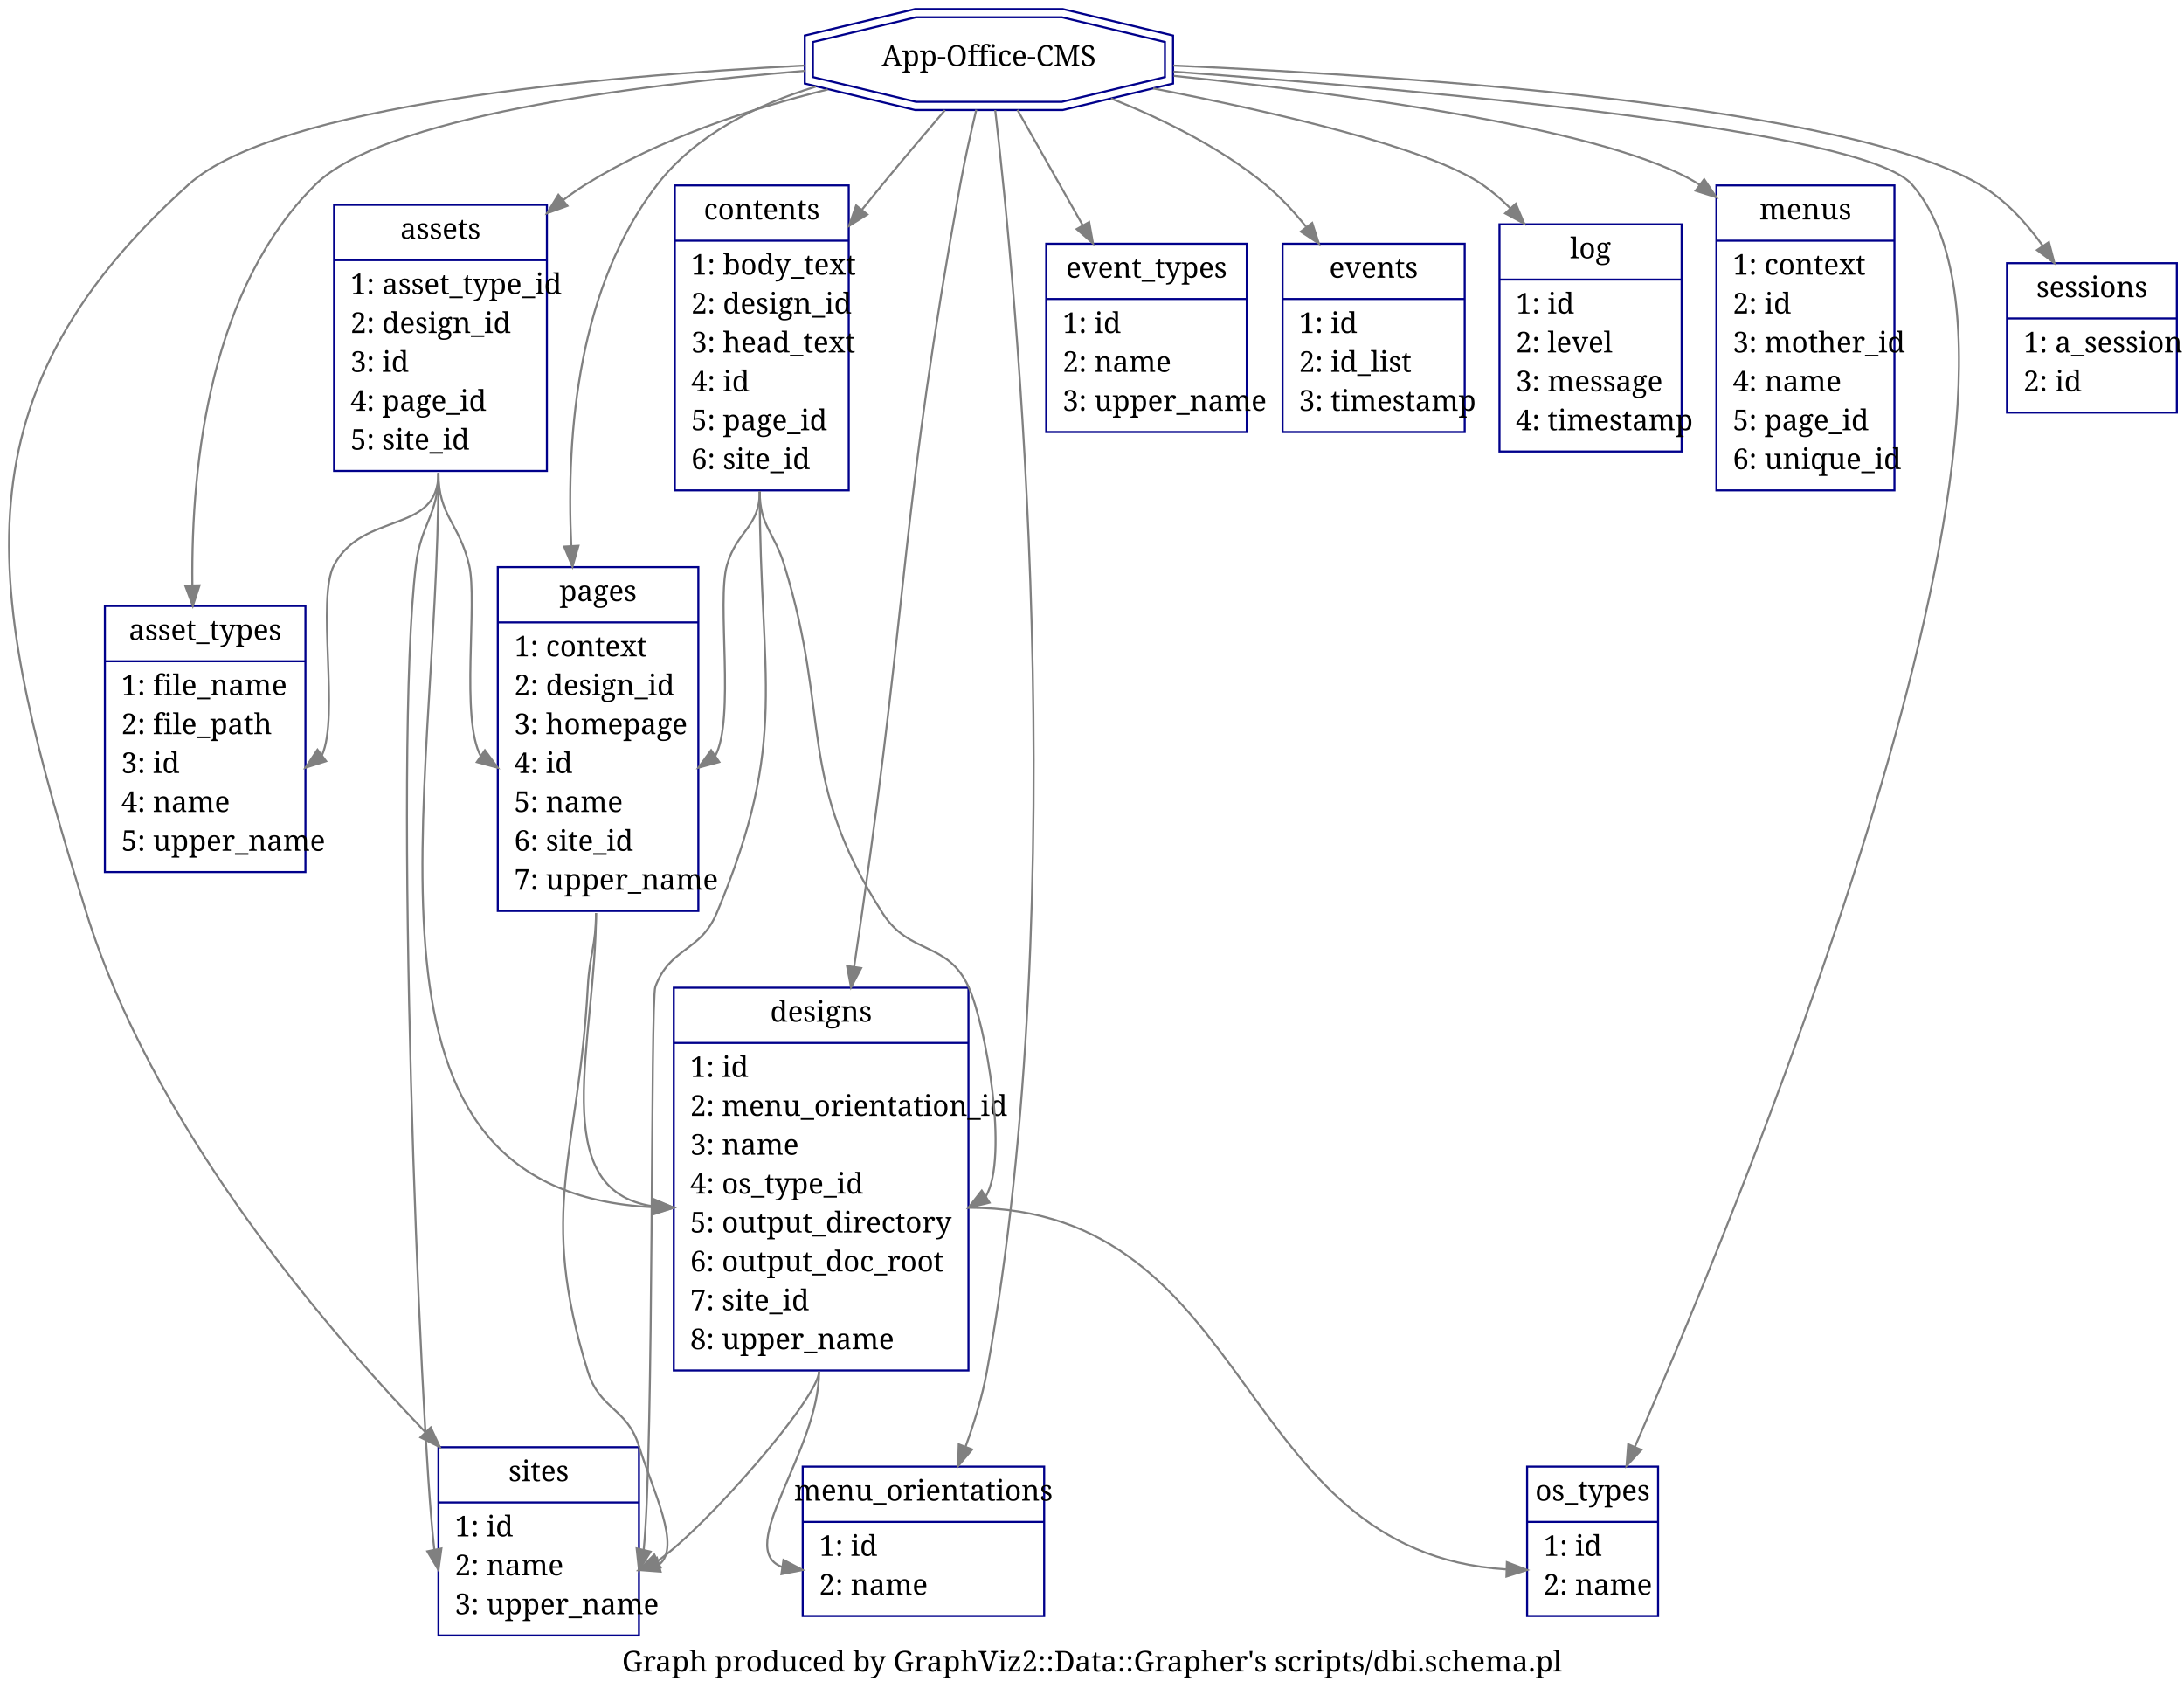
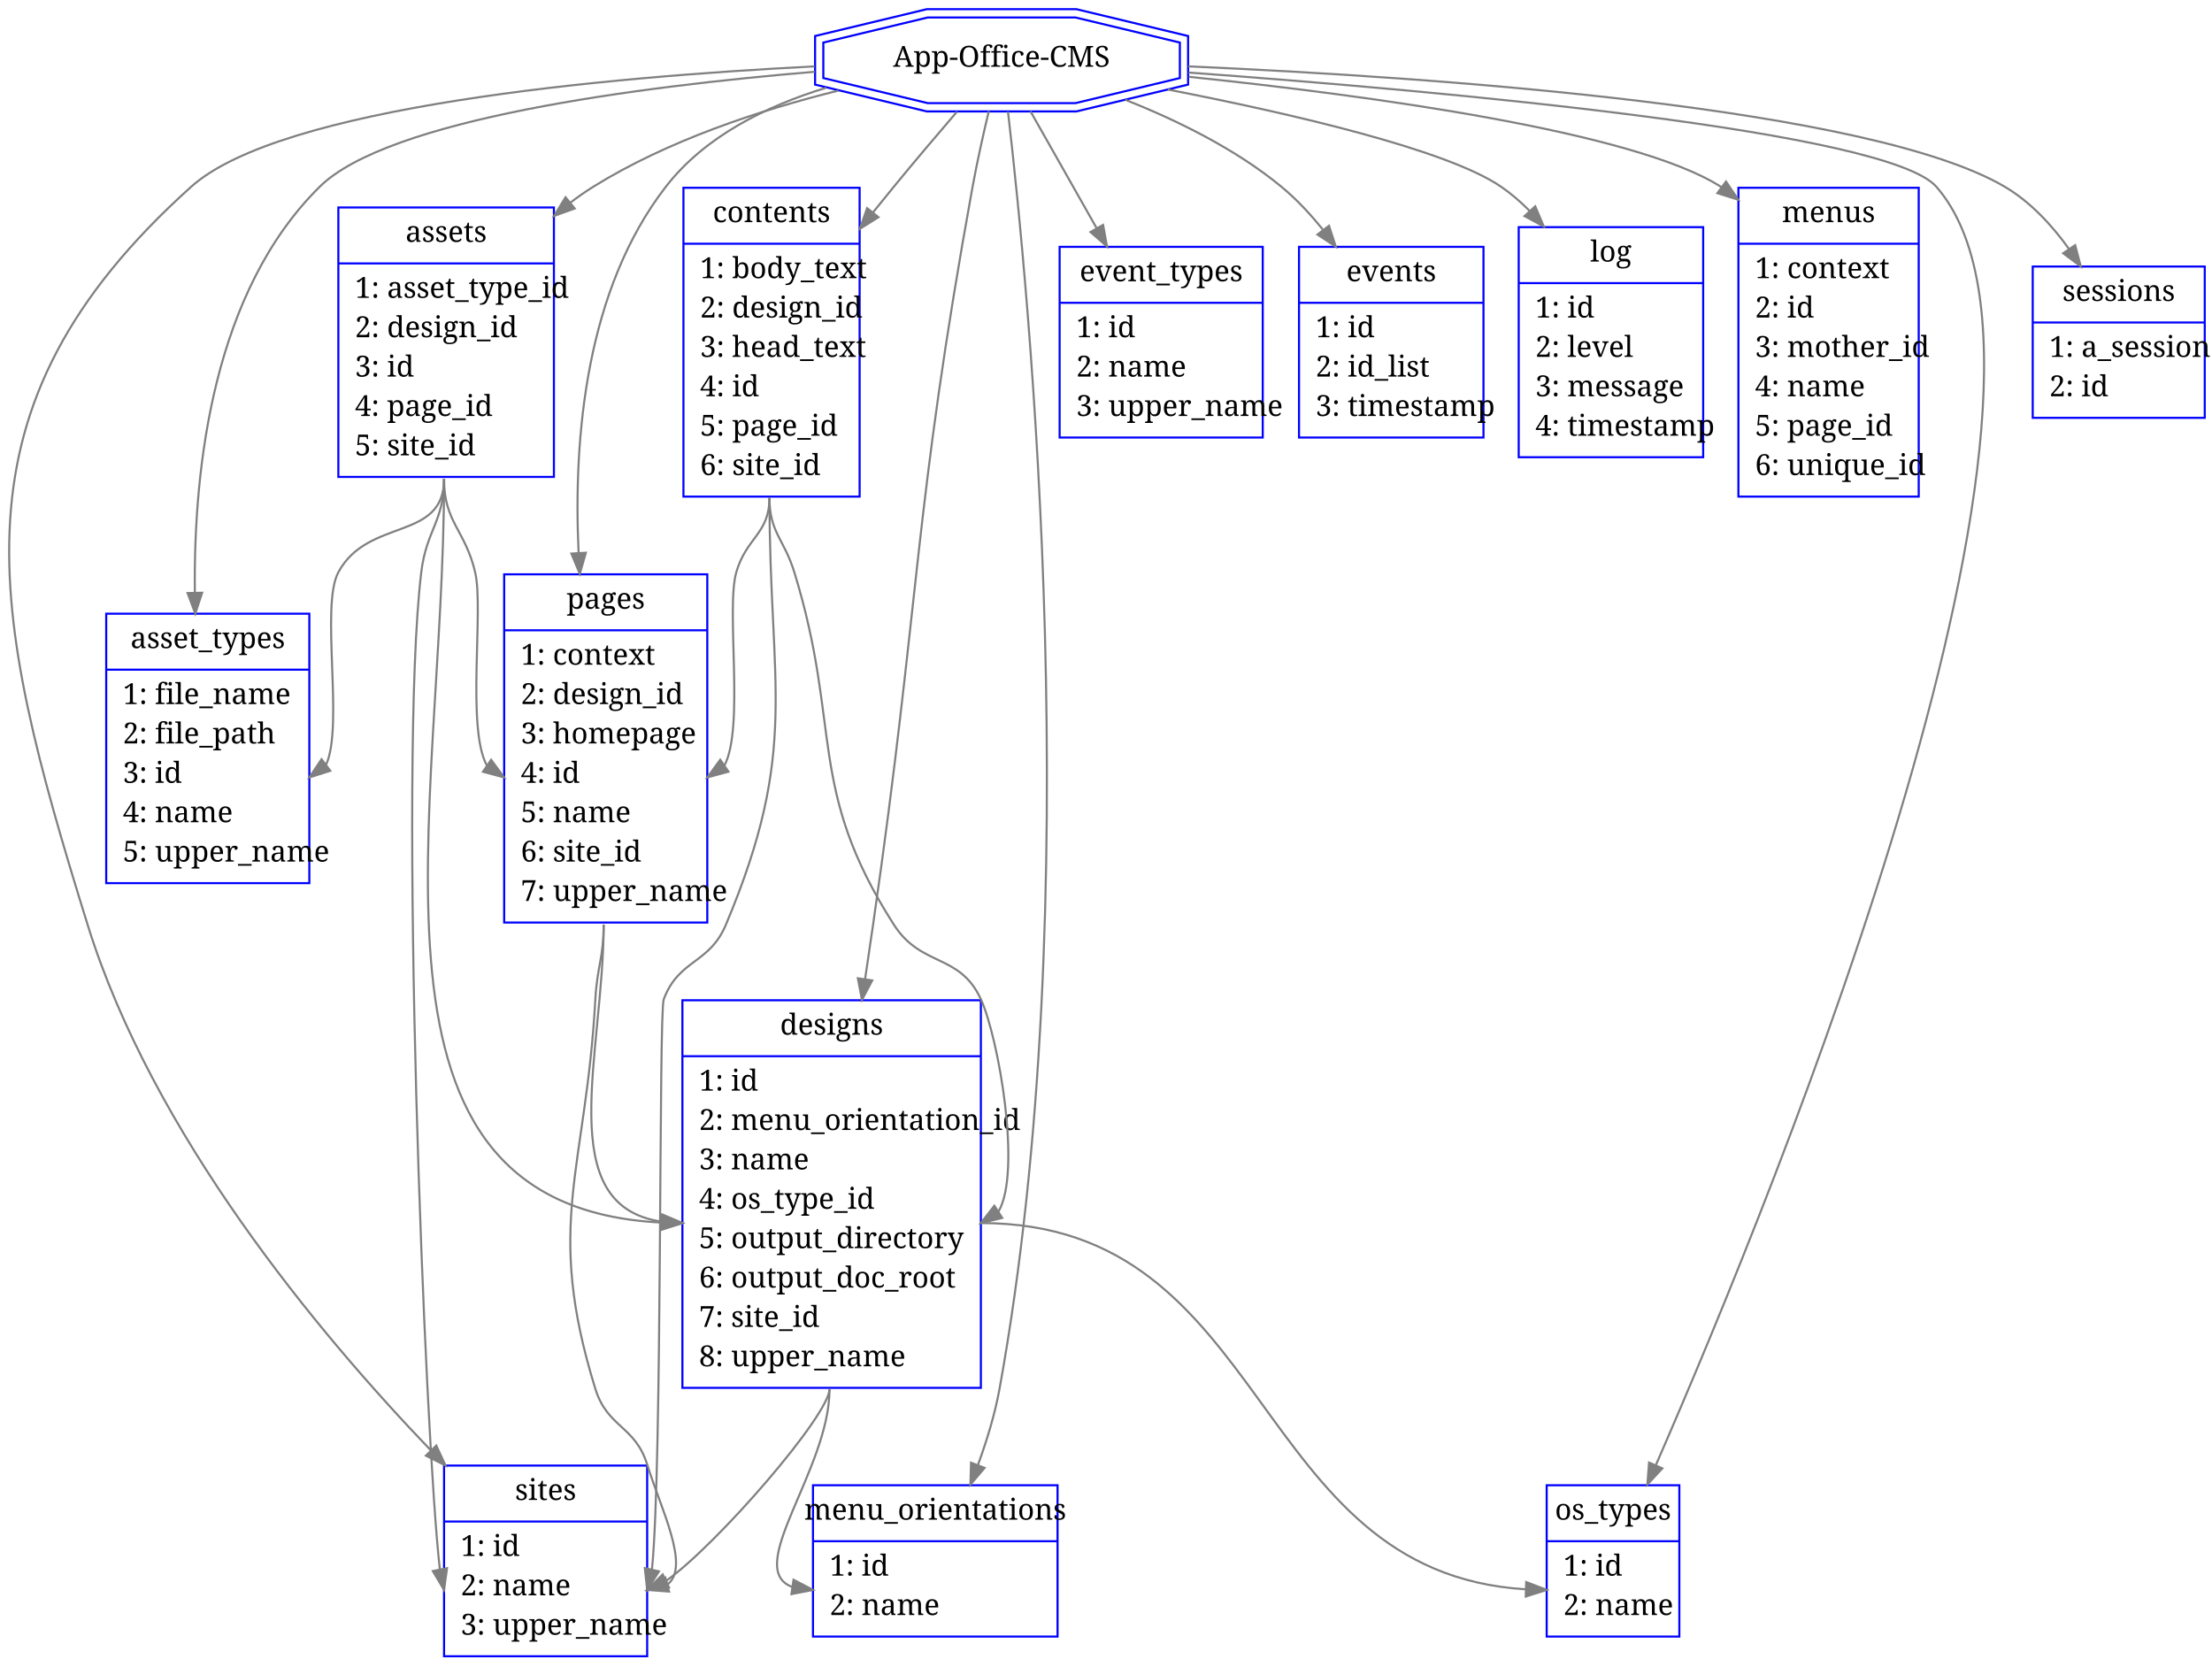
- <svg xmlns="http://www.w3.org/2000/svg" width="1067pt" height="831pt" viewBox="0.00 0.00 1067.25 831.00">
-   <g id="graph1" class="graph" transform="scale(1 1) rotate(0) translate(4 827)">
-     <polygon fill="white" stroke="white" points="-4,5 -4,-827 1064.25,-827 1064.25,5 -4,5" />
-     <text text-anchor="middle" x="529.625" y="-10.4" font-family="Times Roman,serif" font-size="14.00">Graph produced by GraphViz2::Data::Grapher's scripts/dbi.schema.pl</text>
+ <svg xmlns="http://www.w3.org/2000/svg" width="1067pt" height="804pt" viewBox="0.00 0.00 1067.25 804.00">
+   <g id="graph1" class="graph" transform="scale(1 1) rotate(0) translate(4 800)">
+     <polygon fill="white" stroke="white" points="-4,5 -4,-800 1064.25,-800 1064.25,5 -4,5" />
    <g id="node1" class="node">
-       <polygon fill="none" stroke="darkblue" points="47.251,-401 47.251,-531 145.251,-531 145.251,-401 47.251,-401" />
-       <text text-anchor="middle" x="96.251" y="-514.4" font-family="Times Roman,serif" font-size="14.00">asset_types</text>
-       <polyline fill="none" stroke="darkblue" points="47.251,-504 145.251,-504 " />
-       <text text-anchor="start" x="55.251" y="-487.4" font-family="Times Roman,serif" font-size="14.00">1: file_name</text>
-       <text text-anchor="start" x="55.251" y="-468.4" font-family="Times Roman,serif" font-size="14.00">2: file_path</text>
-       <text text-anchor="start" x="55.251" y="-449.4" font-family="Times Roman,serif" font-size="14.00">3: id</text>
-       <text text-anchor="start" x="55.251" y="-430.4" font-family="Times Roman,serif" font-size="14.00">4: name</text>
-       <text text-anchor="start" x="55.251" y="-411.4" font-family="Times Roman,serif" font-size="14.00">5: upper_name</text>
+       <polygon fill="none" stroke="blue" points="47.251,-374 47.251,-504 145.251,-504 145.251,-374 47.251,-374" />
+       <text text-anchor="middle" x="96.251" y="-487.4" font-family="Times Roman,serif" font-size="14.00">asset_types</text>
+       <polyline fill="none" stroke="blue" points="47.251,-477 145.251,-477 " />
+       <text text-anchor="start" x="55.251" y="-460.4" font-family="Times Roman,serif" font-size="14.00">1: file_name</text>
+       <text text-anchor="start" x="55.251" y="-441.4" font-family="Times Roman,serif" font-size="14.00">2: file_path</text>
+       <text text-anchor="start" x="55.251" y="-422.4" font-family="Times Roman,serif" font-size="14.00">3: id</text>
+       <text text-anchor="start" x="55.251" y="-403.4" font-family="Times Roman,serif" font-size="14.00">4: name</text>
+       <text text-anchor="start" x="55.251" y="-384.4" font-family="Times Roman,serif" font-size="14.00">5: upper_name</text>
    </g>
    <g id="node2" class="node">
-       <polygon fill="none" stroke="darkblue" points="159.251,-597 159.251,-727 263.251,-727 263.251,-597 159.251,-597" />
-       <text text-anchor="middle" x="211.251" y="-710.4" font-family="Times Roman,serif" font-size="14.00">assets</text>
-       <polyline fill="none" stroke="darkblue" points="159.251,-700 263.251,-700 " />
-       <text text-anchor="start" x="167.251" y="-683.4" font-family="Times Roman,serif" font-size="14.00">1: asset_type_id</text>
-       <text text-anchor="start" x="167.251" y="-664.4" font-family="Times Roman,serif" font-size="14.00">2: design_id</text>
-       <text text-anchor="start" x="167.251" y="-645.4" font-family="Times Roman,serif" font-size="14.00">3: id</text>
-       <text text-anchor="start" x="167.251" y="-626.4" font-family="Times Roman,serif" font-size="14.00">4: page_id</text>
-       <text text-anchor="start" x="167.251" y="-607.4" font-family="Times Roman,serif" font-size="14.00">5: site_id</text>
+       <polygon fill="none" stroke="blue" points="159.251,-570 159.251,-700 263.251,-700 263.251,-570 159.251,-570" />
+       <text text-anchor="middle" x="211.251" y="-683.4" font-family="Times Roman,serif" font-size="14.00">assets</text>
+       <polyline fill="none" stroke="blue" points="159.251,-673 263.251,-673 " />
+       <text text-anchor="start" x="167.251" y="-656.4" font-family="Times Roman,serif" font-size="14.00">1: asset_type_id</text>
+       <text text-anchor="start" x="167.251" y="-637.4" font-family="Times Roman,serif" font-size="14.00">2: design_id</text>
+       <text text-anchor="start" x="167.251" y="-618.4" font-family="Times Roman,serif" font-size="14.00">3: id</text>
+       <text text-anchor="start" x="167.251" y="-599.4" font-family="Times Roman,serif" font-size="14.00">4: page_id</text>
+       <text text-anchor="start" x="167.251" y="-580.4" font-family="Times Roman,serif" font-size="14.00">5: site_id</text>
    </g>
    <g id="edge8" class="edge">
-       <path fill="none" stroke="grey" d="M210.251,-596C210.251,-565.771 173.588,-577.613 159.251,-551 150.483,-534.725 161.995,-476.997 153.312,-458.064" />
-       <polygon fill="grey" stroke="grey" points="155.346,-455.214 145.251,-452 151.138,-460.808 155.346,-455.214" />
+       <path fill="none" stroke="grey" d="M210.251,-569C210.251,-538.771 173.588,-550.613 159.251,-524 150.483,-507.725 161.995,-449.997 153.312,-431.064" />
+       <polygon fill="grey" stroke="grey" points="155.346,-428.214 145.251,-425 151.138,-433.808 155.346,-428.214" />
    </g>
    <g id="node4" class="node">
-       <polygon fill="none" stroke="darkblue" points="325.251,-157.5 325.251,-344.5 469.251,-344.5 469.251,-157.5 325.251,-157.5" />
-       <text text-anchor="middle" x="397.251" y="-327.9" font-family="Times Roman,serif" font-size="14.00">designs</text>
-       <polyline fill="none" stroke="darkblue" points="325.251,-317.5 469.251,-317.5 " />
-       <text text-anchor="start" x="333.251" y="-300.9" font-family="Times Roman,serif" font-size="14.00">1: id</text>
-       <text text-anchor="start" x="333.251" y="-281.9" font-family="Times Roman,serif" font-size="14.00">2: menu_orientation_id</text>
-       <text text-anchor="start" x="333.251" y="-262.9" font-family="Times Roman,serif" font-size="14.00">3: name</text>
-       <text text-anchor="start" x="333.251" y="-243.9" font-family="Times Roman,serif" font-size="14.00">4: os_type_id</text>
-       <text text-anchor="start" x="333.251" y="-224.9" font-family="Times Roman,serif" font-size="14.00">5: output_directory</text>
-       <text text-anchor="start" x="333.251" y="-205.9" font-family="Times Roman,serif" font-size="14.00">6: output_doc_root</text>
-       <text text-anchor="start" x="333.251" y="-186.9" font-family="Times Roman,serif" font-size="14.00">7: site_id</text>
-       <text text-anchor="start" x="333.251" y="-167.9" font-family="Times Roman,serif" font-size="14.00">8: upper_name</text>
+       <polygon fill="none" stroke="blue" points="325.251,-130.5 325.251,-317.5 469.251,-317.5 469.251,-130.5 325.251,-130.5" />
+       <text text-anchor="middle" x="397.251" y="-300.9" font-family="Times Roman,serif" font-size="14.00">designs</text>
+       <polyline fill="none" stroke="blue" points="325.251,-290.5 469.251,-290.5 " />
+       <text text-anchor="start" x="333.251" y="-273.9" font-family="Times Roman,serif" font-size="14.00">1: id</text>
+       <text text-anchor="start" x="333.251" y="-254.9" font-family="Times Roman,serif" font-size="14.00">2: menu_orientation_id</text>
+       <text text-anchor="start" x="333.251" y="-235.9" font-family="Times Roman,serif" font-size="14.00">3: name</text>
+       <text text-anchor="start" x="333.251" y="-216.9" font-family="Times Roman,serif" font-size="14.00">4: os_type_id</text>
+       <text text-anchor="start" x="333.251" y="-197.9" font-family="Times Roman,serif" font-size="14.00">5: output_directory</text>
+       <text text-anchor="start" x="333.251" y="-178.9" font-family="Times Roman,serif" font-size="14.00">6: output_doc_root</text>
+       <text text-anchor="start" x="333.251" y="-159.9" font-family="Times Roman,serif" font-size="14.00">7: site_id</text>
+       <text text-anchor="start" x="333.251" y="-140.9" font-family="Times Roman,serif" font-size="14.00">8: upper_name</text>
    </g>
    <g id="edge2" class="edge">
-       <path fill="none" stroke="grey" d="M210.251,-596C210.251,-431.894 159.842,-244.843 315.218,-237.24" />
-       <polygon fill="grey" stroke="grey" points="315.337,-240.738 325.251,-237 315.17,-233.74 315.337,-240.738" />
+       <path fill="none" stroke="grey" d="M210.251,-569C210.251,-404.894 159.842,-217.843 315.218,-210.24" />
+       <polygon fill="grey" stroke="grey" points="315.337,-213.738 325.251,-210 315.17,-206.74 315.337,-213.738" />
    </g>
    <g id="node11" class="node">
-       <polygon fill="none" stroke="darkblue" points="239.251,-382 239.251,-550 337.251,-550 337.251,-382 239.251,-382" />
-       <text text-anchor="middle" x="288.251" y="-533.4" font-family="Times Roman,serif" font-size="14.00">pages</text>
-       <polyline fill="none" stroke="darkblue" points="239.251,-523 337.251,-523 " />
-       <text text-anchor="start" x="247.251" y="-506.4" font-family="Times Roman,serif" font-size="14.00">1: context</text>
-       <text text-anchor="start" x="247.251" y="-487.4" font-family="Times Roman,serif" font-size="14.00">2: design_id</text>
-       <text text-anchor="start" x="247.251" y="-468.4" font-family="Times Roman,serif" font-size="14.00">3: homepage</text>
-       <text text-anchor="start" x="247.251" y="-449.4" font-family="Times Roman,serif" font-size="14.00">4: id</text>
-       <text text-anchor="start" x="247.251" y="-430.4" font-family="Times Roman,serif" font-size="14.00">5: name</text>
-       <text text-anchor="start" x="247.251" y="-411.4" font-family="Times Roman,serif" font-size="14.00">6: site_id</text>
-       <text text-anchor="start" x="247.251" y="-392.4" font-family="Times Roman,serif" font-size="14.00">7: upper_name</text>
+       <polygon fill="none" stroke="blue" points="239.251,-355 239.251,-523 337.251,-523 337.251,-355 239.251,-355" />
+       <text text-anchor="middle" x="288.251" y="-506.4" font-family="Times Roman,serif" font-size="14.00">pages</text>
+       <polyline fill="none" stroke="blue" points="239.251,-496 337.251,-496 " />
+       <text text-anchor="start" x="247.251" y="-479.4" font-family="Times Roman,serif" font-size="14.00">1: context</text>
+       <text text-anchor="start" x="247.251" y="-460.4" font-family="Times Roman,serif" font-size="14.00">2: design_id</text>
+       <text text-anchor="start" x="247.251" y="-441.4" font-family="Times Roman,serif" font-size="14.00">3: homepage</text>
+       <text text-anchor="start" x="247.251" y="-422.4" font-family="Times Roman,serif" font-size="14.00">4: id</text>
+       <text text-anchor="start" x="247.251" y="-403.4" font-family="Times Roman,serif" font-size="14.00">5: name</text>
+       <text text-anchor="start" x="247.251" y="-384.4" font-family="Times Roman,serif" font-size="14.00">6: site_id</text>
+       <text text-anchor="start" x="247.251" y="-365.4" font-family="Times Roman,serif" font-size="14.00">7: upper_name</text>
    </g>
    <g id="edge6" class="edge">
-       <path fill="none" stroke="grey" d="M210.251,-596C210.251,-574.918 220.422,-571.521 225.251,-551 229.505,-532.92 220.903,-475.887 230.945,-457.66" />
-       <polygon fill="grey" stroke="grey" points="232.958,-460.524 239.251,-452 229.016,-454.739 232.958,-460.524" />
+       <path fill="none" stroke="grey" d="M210.251,-569C210.251,-547.918 220.422,-544.521 225.251,-524 229.505,-505.92 220.903,-448.887 230.945,-430.66" />
+       <polygon fill="grey" stroke="grey" points="232.958,-433.524 239.251,-425 229.016,-427.739 232.958,-433.524" />
    </g>
    <g id="node13" class="node">
-       <polygon fill="none" stroke="darkblue" points="210.251,-28 210.251,-120 308.251,-120 308.251,-28 210.251,-28" />
-       <text text-anchor="middle" x="259.251" y="-103.4" font-family="Times Roman,serif" font-size="14.00">sites</text>
-       <polyline fill="none" stroke="darkblue" points="210.251,-93 308.251,-93 " />
-       <text text-anchor="start" x="218.251" y="-76.4" font-family="Times Roman,serif" font-size="14.00">1: id</text>
-       <text text-anchor="start" x="218.251" y="-57.4" font-family="Times Roman,serif" font-size="14.00">2: name</text>
-       <text text-anchor="start" x="218.251" y="-38.4" font-family="Times Roman,serif" font-size="14.00">3: upper_name</text>
+       <polygon fill="none" stroke="blue" points="210.251,-1 210.251,-93 308.251,-93 308.251,-1 210.251,-1" />
+       <text text-anchor="middle" x="259.251" y="-76.4" font-family="Times Roman,serif" font-size="14.00">sites</text>
+       <polyline fill="none" stroke="blue" points="210.251,-66 308.251,-66 " />
+       <text text-anchor="start" x="218.251" y="-49.4" font-family="Times Roman,serif" font-size="14.00">1: id</text>
+       <text text-anchor="start" x="218.251" y="-30.4" font-family="Times Roman,serif" font-size="14.00">2: name</text>
+       <text text-anchor="start" x="218.251" y="-11.4" font-family="Times Roman,serif" font-size="14.00">3: upper_name</text>
    </g>
    <g id="edge4" class="edge">
-       <path fill="none" stroke="grey" d="M210.251,-596C210.251,-575.411 201.713,-571.441 199.251,-551 188.041,-457.933 201.058,-131.67 208.212,-70.073" />
-       <polygon fill="grey" stroke="grey" points="211.697,-70.496 210.251,-60 204.836,-69.107 211.697,-70.496" />
+       <path fill="none" stroke="grey" d="M210.251,-569C210.251,-548.411 201.713,-544.441 199.251,-524 188.041,-430.933 201.058,-104.67 208.212,-43.073" />
+       <polygon fill="grey" stroke="grey" points="211.697,-43.496 210.251,-33 204.836,-42.107 211.697,-43.496" />
    </g>
    <g id="node3" class="node">
-       <polygon fill="none" stroke="darkblue" points="325.751,-587.5 325.751,-736.5 410.751,-736.5 410.751,-587.5 325.751,-587.5" />
-       <text text-anchor="middle" x="368.251" y="-719.9" font-family="Times Roman,serif" font-size="14.00">contents</text>
-       <polyline fill="none" stroke="darkblue" points="325.751,-709.5 410.751,-709.5 " />
-       <text text-anchor="start" x="333.751" y="-692.9" font-family="Times Roman,serif" font-size="14.00">1: body_text</text>
-       <text text-anchor="start" x="333.751" y="-673.9" font-family="Times Roman,serif" font-size="14.00">2: design_id</text>
-       <text text-anchor="start" x="333.751" y="-654.9" font-family="Times Roman,serif" font-size="14.00">3: head_text</text>
-       <text text-anchor="start" x="333.751" y="-635.9" font-family="Times Roman,serif" font-size="14.00">4: id</text>
-       <text text-anchor="start" x="333.751" y="-616.9" font-family="Times Roman,serif" font-size="14.00">5: page_id</text>
-       <text text-anchor="start" x="333.751" y="-597.9" font-family="Times Roman,serif" font-size="14.00">6: site_id</text>
+       <polygon fill="none" stroke="blue" points="325.751,-560.5 325.751,-709.5 410.751,-709.5 410.751,-560.5 325.751,-560.5" />
+       <text text-anchor="middle" x="368.251" y="-692.9" font-family="Times Roman,serif" font-size="14.00">contents</text>
+       <polyline fill="none" stroke="blue" points="325.751,-682.5 410.751,-682.5 " />
+       <text text-anchor="start" x="333.751" y="-665.9" font-family="Times Roman,serif" font-size="14.00">1: body_text</text>
+       <text text-anchor="start" x="333.751" y="-646.9" font-family="Times Roman,serif" font-size="14.00">2: design_id</text>
+       <text text-anchor="start" x="333.751" y="-627.9" font-family="Times Roman,serif" font-size="14.00">3: head_text</text>
+       <text text-anchor="start" x="333.751" y="-608.9" font-family="Times Roman,serif" font-size="14.00">4: id</text>
+       <text text-anchor="start" x="333.751" y="-589.9" font-family="Times Roman,serif" font-size="14.00">5: page_id</text>
+       <text text-anchor="start" x="333.751" y="-570.9" font-family="Times Roman,serif" font-size="14.00">6: site_id</text>
    </g>
    <g id="edge10" class="edge">
-       <path fill="none" stroke="grey" d="M367.251,-587C367.251,-570.135 374.291,-567.12 379.251,-551 402.337,-475.962 384.972,-447.153 427.251,-381 440.49,-360.284 458.977,-367.336 469.251,-345 477.751,-326.517 489.085,-261.768 477.724,-242.469" />
-       <polygon fill="grey" stroke="grey" points="479.551,-239.482 469.251,-237 475.754,-245.364 479.551,-239.482" />
+       <path fill="none" stroke="grey" d="M367.251,-560C367.251,-543.135 374.291,-540.12 379.251,-524 402.337,-448.962 384.972,-420.153 427.251,-354 440.49,-333.284 458.977,-340.336 469.251,-318 477.751,-299.517 489.085,-234.768 477.724,-215.469" />
+       <polygon fill="grey" stroke="grey" points="479.551,-212.482 469.251,-210 475.754,-218.364 479.551,-212.482" />
    </g>
    <g id="edge12" class="edge">
-       <path fill="none" stroke="grey" d="M367.251,-587C367.251,-569.491 356.079,-567.83 351.251,-551 346.129,-533.146 355.313,-475.961 345.486,-457.678" />
-       <polygon fill="grey" stroke="grey" points="347.47,-454.795 337.251,-452 343.497,-460.558 347.47,-454.795" />
+       <path fill="none" stroke="grey" d="M367.251,-560C367.251,-542.491 356.079,-540.83 351.251,-524 346.129,-506.146 355.313,-448.961 345.486,-430.678" />
+       <polygon fill="grey" stroke="grey" points="347.47,-427.795 337.251,-425 343.497,-433.558 347.47,-427.795" />
    </g>
    <g id="edge14" class="edge">
-       <path fill="none" stroke="grey" d="M367.251,-587C367.251,-494.97 381.933,-465.831 346.251,-381 338.175,-361.802 323.615,-364.482 316.251,-345 313.768,-338.431 315.625,-119.425 310.556,-69.89" />
-       <polygon fill="grey" stroke="grey" points="313.929,-68.944 308.251,-60 307.112,-70.534 313.929,-68.944" />
+       <path fill="none" stroke="grey" d="M367.251,-560C367.251,-467.97 381.933,-438.831 346.251,-354 338.175,-334.802 323.615,-337.482 316.251,-318 313.768,-311.431 315.625,-92.425 310.556,-42.89" />
+       <polygon fill="grey" stroke="grey" points="313.929,-41.944 308.251,-33 307.112,-43.533 313.929,-41.944" />
    </g>
    <g id="node8" class="node">
-       <polygon fill="none" stroke="darkblue" points="388.251,-37.5 388.251,-110.5 506.251,-110.5 506.251,-37.5 388.251,-37.5" />
-       <text text-anchor="middle" x="447.251" y="-93.9" font-family="Times Roman,serif" font-size="14.00">menu_orientations</text>
-       <polyline fill="none" stroke="darkblue" points="388.251,-83.5 506.251,-83.5 " />
-       <text text-anchor="start" x="396.251" y="-66.9" font-family="Times Roman,serif" font-size="14.00">1: id</text>
-       <text text-anchor="start" x="396.251" y="-47.9" font-family="Times Roman,serif" font-size="14.00">2: name</text>
+       <polygon fill="none" stroke="blue" points="388.251,-10.5 388.251,-83.5 506.251,-83.5 506.251,-10.5 388.251,-10.5" />
+       <text text-anchor="middle" x="447.251" y="-66.9" font-family="Times Roman,serif" font-size="14.00">menu_orientations</text>
+       <polyline fill="none" stroke="blue" points="388.251,-56.5 506.251,-56.5 " />
+       <text text-anchor="start" x="396.251" y="-39.9" font-family="Times Roman,serif" font-size="14.00">1: id</text>
+       <text text-anchor="start" x="396.251" y="-20.9" font-family="Times Roman,serif" font-size="14.00">2: name</text>
    </g>
    <g id="edge20" class="edge">
-       <path fill="none" stroke="grey" d="M396.251,-157C396.251,-117.967 354.516,-70.397 378.146,-61.478" />
-       <polygon fill="grey" stroke="grey" points="378.862,-64.91 388.251,-60 377.849,-57.984 378.862,-64.91" />
+       <path fill="none" stroke="grey" d="M396.251,-130C396.251,-90.967 354.516,-43.397 378.146,-34.478" />
+       <polygon fill="grey" stroke="grey" points="378.862,-37.91 388.251,-33 377.849,-30.984 378.862,-37.91" />
    </g>
    <g id="node10" class="node">
-       <polygon fill="none" stroke="darkblue" points="742.251,-37.5 742.251,-110.5 806.251,-110.5 806.251,-37.5 742.251,-37.5" />
-       <text text-anchor="middle" x="774.251" y="-93.9" font-family="Times Roman,serif" font-size="14.00">os_types</text>
-       <polyline fill="none" stroke="darkblue" points="742.251,-83.5 806.251,-83.5 " />
-       <text text-anchor="start" x="750.251" y="-66.9" font-family="Times Roman,serif" font-size="14.00">1: id</text>
-       <text text-anchor="start" x="750.251" y="-47.9" font-family="Times Roman,serif" font-size="14.00">2: name</text>
+       <polygon fill="none" stroke="blue" points="742.251,-10.5 742.251,-83.5 806.251,-83.5 806.251,-10.5 742.251,-10.5" />
+       <text text-anchor="middle" x="774.251" y="-66.9" font-family="Times Roman,serif" font-size="14.00">os_types</text>
+       <polyline fill="none" stroke="blue" points="742.251,-56.5 806.251,-56.5 " />
+       <text text-anchor="start" x="750.251" y="-39.9" font-family="Times Roman,serif" font-size="14.00">1: id</text>
+       <text text-anchor="start" x="750.251" y="-20.9" font-family="Times Roman,serif" font-size="14.00">2: name</text>
    </g>
    <g id="edge18" class="edge">
-       <path fill="none" stroke="grey" d="M469.251,-237C610.324,-237 598.343,-68.537 731.942,-60.311" />
-       <polygon fill="grey" stroke="grey" points="732.361,-63.8 742.251,-60 732.15,-56.804 732.361,-63.8" />
+       <path fill="none" stroke="grey" d="M469.251,-210C610.324,-210 598.343,-41.537 731.942,-33.311" />
+       <polygon fill="grey" stroke="grey" points="732.361,-36.8 742.251,-33 732.15,-29.804 732.361,-36.8" />
    </g>
    <g id="edge16" class="edge">
-       <path fill="none" stroke="grey" d="M396.251,-157C396.251,-144.494 342.008,-81.846 317.516,-64.473" />
-       <polygon fill="grey" stroke="grey" points="318.778,-61.196 308.251,-60 315.734,-67.5 318.778,-61.196" />
+       <path fill="none" stroke="grey" d="M396.251,-130C396.251,-117.494 342.008,-54.846 317.516,-37.473" />
+       <polygon fill="grey" stroke="grey" points="318.778,-34.196 308.251,-33 315.734,-40.5 318.778,-34.196" />
    </g>
    <g id="node5" class="node">
-       <polygon fill="none" stroke="darkblue" points="507.251,-616 507.251,-708 605.251,-708 605.251,-616 507.251,-616" />
-       <text text-anchor="middle" x="556.251" y="-691.4" font-family="Times Roman,serif" font-size="14.00">event_types</text>
-       <polyline fill="none" stroke="darkblue" points="507.251,-681 605.251,-681 " />
-       <text text-anchor="start" x="515.251" y="-664.4" font-family="Times Roman,serif" font-size="14.00">1: id</text>
-       <text text-anchor="start" x="515.251" y="-645.4" font-family="Times Roman,serif" font-size="14.00">2: name</text>
-       <text text-anchor="start" x="515.251" y="-626.4" font-family="Times Roman,serif" font-size="14.00">3: upper_name</text>
+       <polygon fill="none" stroke="blue" points="507.251,-589 507.251,-681 605.251,-681 605.251,-589 507.251,-589" />
+       <text text-anchor="middle" x="556.251" y="-664.4" font-family="Times Roman,serif" font-size="14.00">event_types</text>
+       <polyline fill="none" stroke="blue" points="507.251,-654 605.251,-654 " />
+       <text text-anchor="start" x="515.251" y="-637.4" font-family="Times Roman,serif" font-size="14.00">1: id</text>
+       <text text-anchor="start" x="515.251" y="-618.4" font-family="Times Roman,serif" font-size="14.00">2: name</text>
+       <text text-anchor="start" x="515.251" y="-599.4" font-family="Times Roman,serif" font-size="14.00">3: upper_name</text>
    </g>
    <g id="node6" class="node">
-       <polygon fill="none" stroke="darkblue" points="622.751,-616 622.751,-708 711.751,-708 711.751,-616 622.751,-616" />
-       <text text-anchor="middle" x="667.251" y="-691.4" font-family="Times Roman,serif" font-size="14.00">events</text>
-       <polyline fill="none" stroke="darkblue" points="622.751,-681 711.751,-681 " />
-       <text text-anchor="start" x="630.751" y="-664.4" font-family="Times Roman,serif" font-size="14.00">1: id</text>
-       <text text-anchor="start" x="630.751" y="-645.4" font-family="Times Roman,serif" font-size="14.00">2: id_list</text>
-       <text text-anchor="start" x="630.751" y="-626.4" font-family="Times Roman,serif" font-size="14.00">3: timestamp</text>
+       <polygon fill="none" stroke="blue" points="622.751,-589 622.751,-681 711.751,-681 711.751,-589 622.751,-589" />
+       <text text-anchor="middle" x="667.251" y="-664.4" font-family="Times Roman,serif" font-size="14.00">events</text>
+       <polyline fill="none" stroke="blue" points="622.751,-654 711.751,-654 " />
+       <text text-anchor="start" x="630.751" y="-637.4" font-family="Times Roman,serif" font-size="14.00">1: id</text>
+       <text text-anchor="start" x="630.751" y="-618.4" font-family="Times Roman,serif" font-size="14.00">2: id_list</text>
+       <text text-anchor="start" x="630.751" y="-599.4" font-family="Times Roman,serif" font-size="14.00">3: timestamp</text>
    </g>
    <g id="node7" class="node">
-       <polygon fill="none" stroke="darkblue" points="728.751,-606.5 728.751,-717.5 817.751,-717.5 817.751,-606.5 728.751,-606.5" />
-       <text text-anchor="middle" x="773.251" y="-700.9" font-family="Times Roman,serif" font-size="14.00">log</text>
-       <polyline fill="none" stroke="darkblue" points="728.751,-690.5 817.751,-690.5 " />
-       <text text-anchor="start" x="736.751" y="-673.9" font-family="Times Roman,serif" font-size="14.00">1: id</text>
-       <text text-anchor="start" x="736.751" y="-654.9" font-family="Times Roman,serif" font-size="14.00">2: level</text>
-       <text text-anchor="start" x="736.751" y="-635.9" font-family="Times Roman,serif" font-size="14.00">3: message</text>
-       <text text-anchor="start" x="736.751" y="-616.9" font-family="Times Roman,serif" font-size="14.00">4: timestamp</text>
+       <polygon fill="none" stroke="blue" points="728.751,-579.5 728.751,-690.5 817.751,-690.5 817.751,-579.5 728.751,-579.5" />
+       <text text-anchor="middle" x="773.251" y="-673.9" font-family="Times Roman,serif" font-size="14.00">log</text>
+       <polyline fill="none" stroke="blue" points="728.751,-663.5 817.751,-663.5 " />
+       <text text-anchor="start" x="736.751" y="-646.9" font-family="Times Roman,serif" font-size="14.00">1: id</text>
+       <text text-anchor="start" x="736.751" y="-627.9" font-family="Times Roman,serif" font-size="14.00">2: level</text>
+       <text text-anchor="start" x="736.751" y="-608.9" font-family="Times Roman,serif" font-size="14.00">3: message</text>
+       <text text-anchor="start" x="736.751" y="-589.9" font-family="Times Roman,serif" font-size="14.00">4: timestamp</text>
    </g>
    <g id="node9" class="node">
-       <polygon fill="none" stroke="darkblue" points="834.751,-587.5 834.751,-736.5 921.751,-736.5 921.751,-587.5 834.751,-587.5" />
-       <text text-anchor="middle" x="878.251" y="-719.9" font-family="Times Roman,serif" font-size="14.00">menus</text>
-       <polyline fill="none" stroke="darkblue" points="834.751,-709.5 921.751,-709.5 " />
-       <text text-anchor="start" x="842.751" y="-692.9" font-family="Times Roman,serif" font-size="14.00">1: context</text>
-       <text text-anchor="start" x="842.751" y="-673.9" font-family="Times Roman,serif" font-size="14.00">2: id</text>
-       <text text-anchor="start" x="842.751" y="-654.9" font-family="Times Roman,serif" font-size="14.00">3: mother_id</text>
-       <text text-anchor="start" x="842.751" y="-635.9" font-family="Times Roman,serif" font-size="14.00">4: name</text>
-       <text text-anchor="start" x="842.751" y="-616.9" font-family="Times Roman,serif" font-size="14.00">5: page_id</text>
-       <text text-anchor="start" x="842.751" y="-597.9" font-family="Times Roman,serif" font-size="14.00">6: unique_id</text>
+       <polygon fill="none" stroke="blue" points="834.751,-560.5 834.751,-709.5 921.751,-709.5 921.751,-560.5 834.751,-560.5" />
+       <text text-anchor="middle" x="878.251" y="-692.9" font-family="Times Roman,serif" font-size="14.00">menus</text>
+       <polyline fill="none" stroke="blue" points="834.751,-682.5 921.751,-682.5 " />
+       <text text-anchor="start" x="842.751" y="-665.9" font-family="Times Roman,serif" font-size="14.00">1: context</text>
+       <text text-anchor="start" x="842.751" y="-646.9" font-family="Times Roman,serif" font-size="14.00">2: id</text>
+       <text text-anchor="start" x="842.751" y="-627.9" font-family="Times Roman,serif" font-size="14.00">3: mother_id</text>
+       <text text-anchor="start" x="842.751" y="-608.9" font-family="Times Roman,serif" font-size="14.00">4: name</text>
+       <text text-anchor="start" x="842.751" y="-589.9" font-family="Times Roman,serif" font-size="14.00">5: page_id</text>
+       <text text-anchor="start" x="842.751" y="-570.9" font-family="Times Roman,serif" font-size="14.00">6: unique_id</text>
    </g>
    <g id="edge22" class="edge">
-       <path fill="none" stroke="grey" d="M287.251,-381C287.251,-318.429 262.059,-245.476 315.218,-237.683" />
-       <polygon fill="grey" stroke="grey" points="315.512,-241.172 325.251,-237 315.036,-234.188 315.512,-241.172" />
+       <path fill="none" stroke="grey" d="M287.251,-354C287.251,-291.429 262.059,-218.476 315.218,-210.683" />
+       <polygon fill="grey" stroke="grey" points="315.512,-214.172 325.251,-210 315.036,-207.188 315.512,-214.172" />
    </g>
    <g id="edge24" class="edge">
-       <path fill="none" stroke="grey" d="M287.251,-381C287.251,-364.902 284.141,-361.074 283.251,-345 278.63,-261.572 258.537,-236.817 283.251,-157 289.066,-138.217 302.435,-139.283 308.251,-120.5 314.899,-99.028 329.222,-71.178 318.036,-62.617" />
-       <polygon fill="grey" stroke="grey" points="318.815,-59.203 308.251,-60 317.007,-65.965 318.815,-59.203" />
+       <path fill="none" stroke="grey" d="M287.251,-354C287.251,-337.902 284.141,-334.074 283.251,-318 278.63,-234.572 258.537,-209.817 283.251,-130 289.066,-111.217 302.435,-112.283 308.251,-93.5 314.899,-72.028 329.222,-44.178 318.036,-35.617" />
+       <polygon fill="grey" stroke="grey" points="318.815,-32.203 308.251,-33 317.007,-38.965 318.815,-32.203" />
    </g>
    <g id="node12" class="node">
-       <polygon fill="none" stroke="darkblue" points="976.751,-625.5 976.751,-698.5 1059.75,-698.5 1059.75,-625.5 976.751,-625.5" />
-       <text text-anchor="middle" x="1018.25" y="-681.9" font-family="Times Roman,serif" font-size="14.00">sessions</text>
-       <polyline fill="none" stroke="darkblue" points="976.751,-671.5 1059.75,-671.5 " />
-       <text text-anchor="start" x="984.751" y="-654.9" font-family="Times Roman,serif" font-size="14.00">1: a_session</text>
-       <text text-anchor="start" x="984.751" y="-635.9" font-family="Times Roman,serif" font-size="14.00">2: id</text>
+       <polygon fill="none" stroke="blue" points="976.751,-598.5 976.751,-671.5 1059.75,-671.5 1059.75,-598.5 976.751,-598.5" />
+       <text text-anchor="middle" x="1018.25" y="-654.9" font-family="Times Roman,serif" font-size="14.00">sessions</text>
+       <polyline fill="none" stroke="blue" points="976.751,-644.5 1059.75,-644.5 " />
+       <text text-anchor="start" x="984.751" y="-627.9" font-family="Times Roman,serif" font-size="14.00">1: a_session</text>
+       <text text-anchor="start" x="984.751" y="-608.9" font-family="Times Roman,serif" font-size="14.00">2: id</text>
    </g>
    <g id="node26" class="node">
-       <polygon fill="none" stroke="darkblue" points="565.259,-789.44 565.259,-806.56 514.877,-818.665 443.625,-818.665 393.242,-806.56 393.242,-789.44 443.625,-777.335 514.877,-777.335 565.259,-789.44" />
-       <polygon fill="none" stroke="darkblue" points="569.237,-786.283 569.237,-809.717 515.345,-822.665 443.156,-822.665 389.264,-809.717 389.264,-786.283 443.156,-773.335 515.345,-773.335 569.237,-786.283" />
-       <text text-anchor="middle" x="479.251" y="-794.9" font-family="Times Roman,serif" font-size="14.00">App-Office-CMS</text>
+       <polygon fill="none" stroke="blue" points="565.259,-762.44 565.259,-779.56 514.877,-791.665 443.625,-791.665 393.242,-779.56 393.242,-762.44 443.625,-750.335 514.877,-750.335 565.259,-762.44" />
+       <polygon fill="none" stroke="blue" points="569.237,-759.283 569.237,-782.717 515.345,-795.665 443.156,-795.665 389.264,-782.717 389.264,-759.283 443.156,-746.335 515.345,-746.335 569.237,-759.283" />
+       <text text-anchor="middle" x="479.251" y="-767.9" font-family="Times Roman,serif" font-size="14.00">App-Office-CMS</text>
    </g>
    <g id="edge26" class="edge">
-       <path fill="none" stroke="grey" d="M389.109,-792.47C303.576,-785.309 183.331,-769.641 150.251,-737 99.166,-686.594 89.346,-602.558 90.007,-541.409" />
-       <polygon fill="grey" stroke="grey" points="93.514,-541.108 90.221,-531.037 86.515,-540.963 93.514,-541.108" />
+       <path fill="none" stroke="grey" d="M389.109,-765.47C303.576,-758.309 183.331,-742.641 150.251,-710 99.166,-659.594 89.346,-575.558 90.007,-514.409" />
+       <polygon fill="grey" stroke="grey" points="93.514,-514.108 90.221,-504.037 86.515,-513.963 93.514,-514.108" />
    </g>
    <g id="edge28" class="edge">
-       <path fill="none" stroke="grey" d="M400.504,-783.389C362.781,-774.021 318.123,-759.317 282.251,-737 278.466,-734.645 274.747,-732.041 271.116,-729.257" />
-       <polygon fill="grey" stroke="grey" points="273.282,-726.507 263.318,-722.904 268.861,-731.934 273.282,-726.507" />
+       <path fill="none" stroke="grey" d="M400.504,-756.389C362.781,-747.021 318.123,-732.317 282.251,-710 278.466,-707.645 274.747,-705.041 271.116,-702.257" />
+       <polygon fill="grey" stroke="grey" points="273.282,-699.507 263.318,-695.904 268.861,-704.934 273.282,-699.507" />
    </g>
    <g id="edge30" class="edge">
-       <path fill="none" stroke="grey" d="M457.775,-773.257C448.314,-762.241 437.126,-749.058 427.251,-737 423.988,-733.017 420.648,-728.895 417.298,-724.728" />
-       <polygon fill="grey" stroke="grey" points="419.84,-722.303 410.86,-716.682 414.375,-726.676 419.84,-722.303" />
+       <path fill="none" stroke="grey" d="M457.775,-746.257C448.314,-735.241 437.126,-722.058 427.251,-710 423.988,-706.017 420.648,-701.895 417.298,-697.728" />
+       <polygon fill="grey" stroke="grey" points="419.84,-695.303 410.86,-689.682 414.375,-699.676 419.84,-695.303" />
    </g>
    <g id="edge32" class="edge">
-       <path fill="none" stroke="grey" d="M473.081,-773.471C470.432,-762.381 467.447,-749.08 465.251,-737 436.697,-579.92 440.057,-539.017 417.251,-381 416.018,-372.461 414.714,-363.611 413.386,-354.728" />
-       <polygon fill="grey" stroke="grey" points="416.826,-354.068 411.879,-344.699 409.904,-355.108 416.826,-354.068" />
+       <path fill="none" stroke="grey" d="M473.081,-746.471C470.432,-735.381 467.447,-722.08 465.251,-710 436.697,-552.92 440.057,-512.017 417.251,-354 416.018,-345.461 414.714,-336.611 413.386,-327.728" />
+       <polygon fill="grey" stroke="grey" points="416.826,-327.068 411.879,-317.699 409.904,-328.108 416.826,-327.068" />
    </g>
    <g id="edge34" class="edge">
-       <path fill="none" stroke="grey" d="M493.195,-773.371C502.102,-757.639 514.018,-736.592 525.093,-717.031" />
-       <polygon fill="grey" stroke="grey" points="528.227,-718.6 530.109,-708.173 522.136,-715.151 528.227,-718.6" />
+       <path fill="none" stroke="grey" d="M493.195,-746.371C502.102,-730.639 514.018,-709.592 525.093,-690.031" />
+       <polygon fill="grey" stroke="grey" points="528.227,-691.6 530.109,-681.173 522.136,-688.151 528.227,-691.6" />
    </g>
    <g id="edge36" class="edge">
-       <path fill="none" stroke="grey" d="M538.928,-778.949C563.928,-769.054 592.233,-755.172 614.251,-737 621.475,-731.038 628.175,-723.862 634.21,-716.344" />
-       <polygon fill="grey" stroke="grey" points="637.219,-718.169 640.492,-708.092 631.65,-713.929 637.219,-718.169" />
+       <path fill="none" stroke="grey" d="M538.928,-751.949C563.928,-742.054 592.233,-728.172 614.251,-710 621.475,-704.038 628.175,-696.862 634.21,-689.344" />
+       <polygon fill="grey" stroke="grey" points="637.219,-691.169 640.492,-681.092 631.65,-686.929 637.219,-691.169" />
    </g>
    <g id="edge38" class="edge">
-       <path fill="none" stroke="grey" d="M559.504,-783.889C619.032,-772.287 694.189,-754.897 720.251,-737 725.134,-733.646 729.717,-729.686 733.982,-725.366" />
-       <polygon fill="grey" stroke="grey" points="736.724,-727.554 740.86,-717.8 731.544,-722.846 736.724,-727.554" />
+       <path fill="none" stroke="grey" d="M559.504,-756.889C619.032,-745.287 694.189,-727.897 720.251,-710 725.134,-706.646 729.717,-702.686 733.982,-698.366" />
+       <polygon fill="grey" stroke="grey" points="736.724,-700.554 740.86,-690.8 731.544,-695.846 736.724,-700.554" />
    </g>
    <g id="edge40" class="edge">
-       <path fill="none" stroke="grey" d="M482.328,-773.265C492.374,-687.247 521.168,-393.513 478.251,-157 476.041,-144.821 472.157,-132.098 467.87,-120.376" />
-       <polygon fill="grey" stroke="grey" points="471.048,-118.886 464.203,-110.799 464.511,-121.389 471.048,-118.886" />
+       <path fill="none" stroke="grey" d="M482.328,-746.265C492.374,-660.247 521.168,-366.513 478.251,-130 476.041,-117.821 472.157,-105.098 467.87,-93.376" />
+       <polygon fill="grey" stroke="grey" points="471.048,-91.886 464.203,-83.799 464.511,-94.389 471.048,-91.886" />
    </g>
    <g id="edge42" class="edge">
-       <path fill="none" stroke="grey" d="M569.597,-790.041C657.83,-780.879 784.713,-763.583 826.251,-737 826.342,-736.941 826.434,-736.882 826.526,-736.823" />
-       <polygon fill="grey" stroke="grey" points="828.776,-739.511 834.696,-730.724 824.589,-733.901 828.776,-739.511" />
+       <path fill="none" stroke="grey" d="M569.597,-763.041C657.83,-753.879 784.713,-736.583 826.251,-710 826.342,-709.941 826.434,-709.882 826.526,-709.823" />
+       <polygon fill="grey" stroke="grey" points="828.776,-712.511 834.696,-703.724 824.589,-706.901 828.776,-712.511" />
    </g>
    <g id="edge44" class="edge">
-       <path fill="none" stroke="grey" d="M569.491,-792.085C694.28,-782.974 906.904,-763.717 930.251,-737 1012.22,-643.198 853.595,-254.706 794.882,-120.134" />
-       <polygon fill="grey" stroke="grey" points="798.051,-118.646 790.832,-110.891 791.64,-121.455 798.051,-118.646" />
+       <path fill="none" stroke="grey" d="M569.491,-765.085C694.28,-755.974 906.904,-736.717 930.251,-710 1012.22,-616.198 853.595,-227.706 794.882,-93.134" />
+       <polygon fill="grey" stroke="grey" points="798.051,-91.646 790.832,-83.891 791.64,-94.455 798.051,-91.646" />
    </g>
    <g id="edge46" class="edge">
-       <path fill="none" stroke="grey" d="M394.701,-784.782C365.831,-775.993 336.104,-761.361 317.251,-737 279.003,-687.58 272.501,-617.024 275.169,-560.294" />
-       <polygon fill="grey" stroke="grey" points="278.667,-560.416 275.744,-550.232 271.679,-560.016 278.667,-560.416" />
+       <path fill="none" stroke="grey" d="M394.701,-757.782C365.831,-748.993 336.104,-734.361 317.251,-710 279.003,-660.58 272.501,-590.024 275.169,-533.294" />
+       <polygon fill="grey" stroke="grey" points="278.667,-533.416 275.744,-523.232 271.679,-533.016 278.667,-533.416" />
    </g>
    <g id="edge48" class="edge">
-       <path fill="none" stroke="grey" d="M569.338,-795.072C690.544,-789.718 898.418,-775.136 963.251,-737 975.57,-729.754 985.945,-718.552 994.249,-706.996" />
-       <polygon fill="grey" stroke="grey" points="997.24,-708.82 999.926,-698.571 991.435,-704.908 997.24,-708.82" />
+       <path fill="none" stroke="grey" d="M569.338,-768.072C690.544,-762.718 898.418,-748.136 963.251,-710 975.57,-702.754 985.945,-691.552 994.249,-679.996" />
+       <polygon fill="grey" stroke="grey" points="997.24,-681.82 999.926,-671.571 991.435,-677.908 997.24,-681.82" />
    </g>
    <g id="edge50" class="edge">
-       <path fill="none" stroke="grey" d="M388.988,-795.066C287.553,-789.899 131.39,-775.721 88.251,-737 -30.652,-630.275 -9.141,-533.585 38.251,-381 69.663,-279.863 149.194,-184.325 203.757,-127.463" />
-       <polygon fill="grey" stroke="grey" points="206.503,-129.658 210.948,-120.041 201.476,-124.787 206.503,-129.658" />
+       <path fill="none" stroke="grey" d="M388.988,-768.066C287.553,-762.899 131.39,-748.721 88.251,-710 -30.652,-603.275 -9.141,-506.585 38.251,-354 69.663,-252.863 149.194,-157.325 203.757,-100.463" />
+       <polygon fill="grey" stroke="grey" points="206.503,-102.658 210.948,-93.041 201.476,-97.787 206.503,-102.658" />
    </g>
  </g>
</svg>
